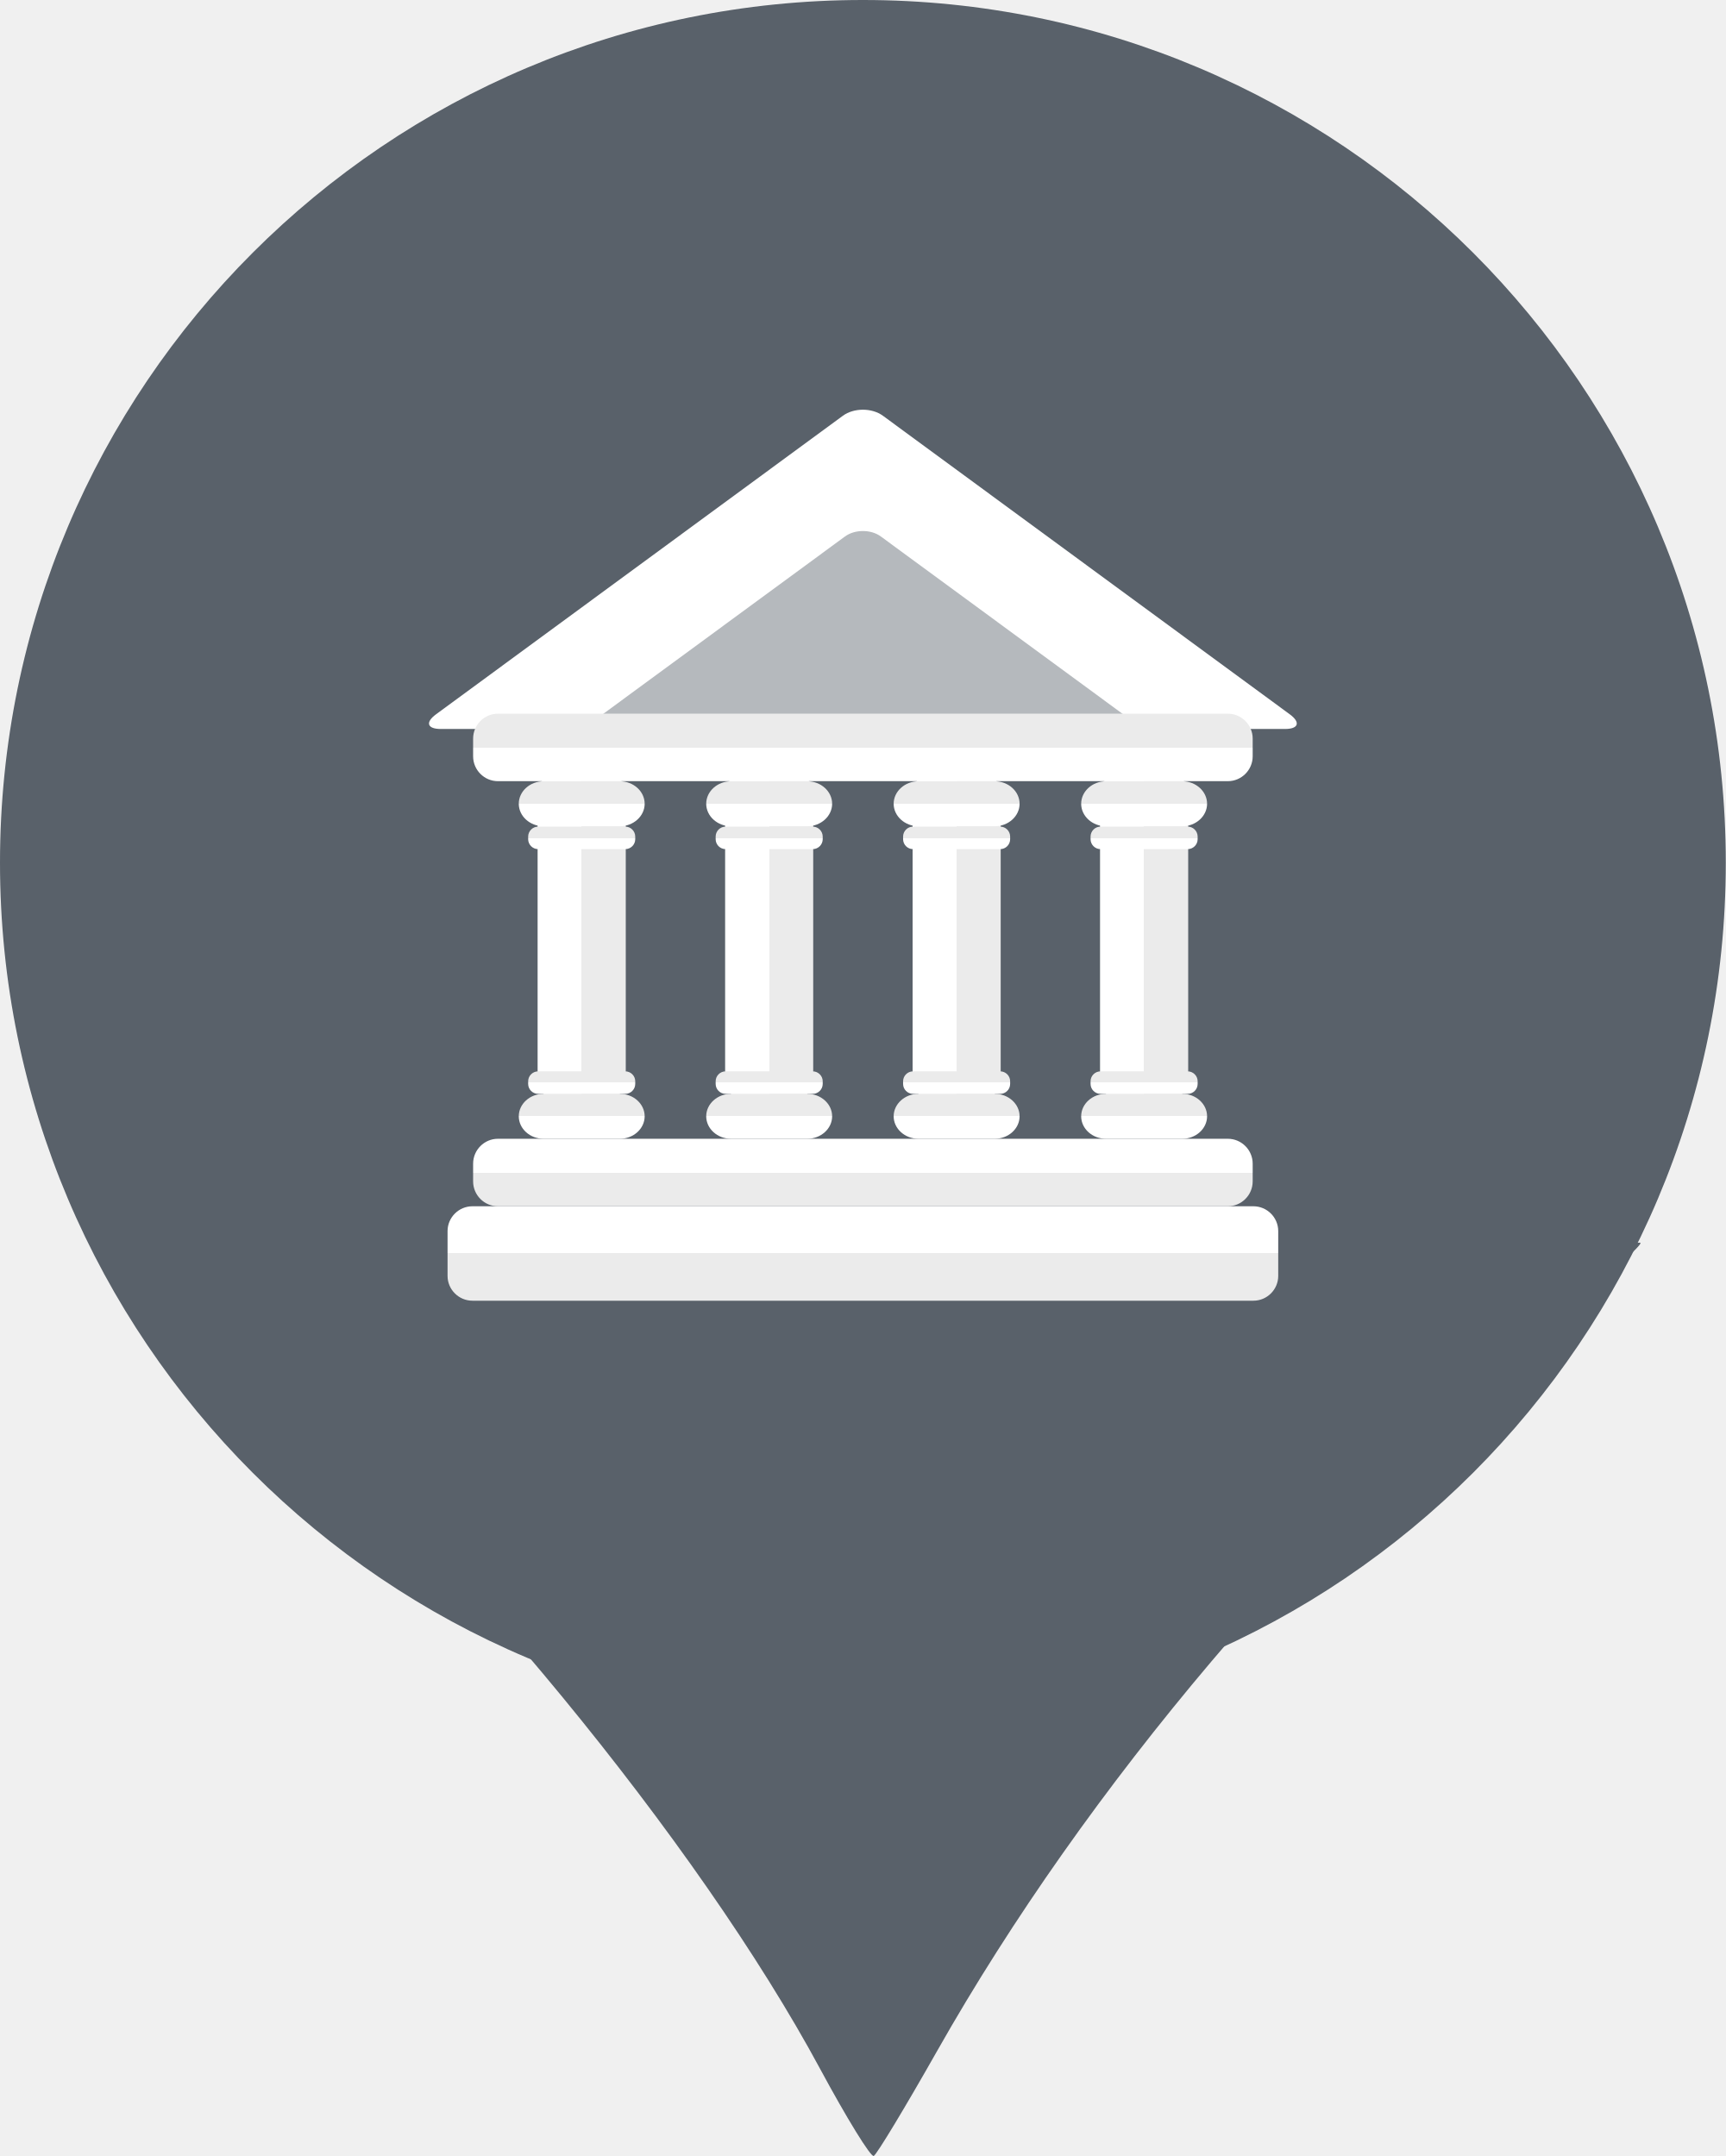
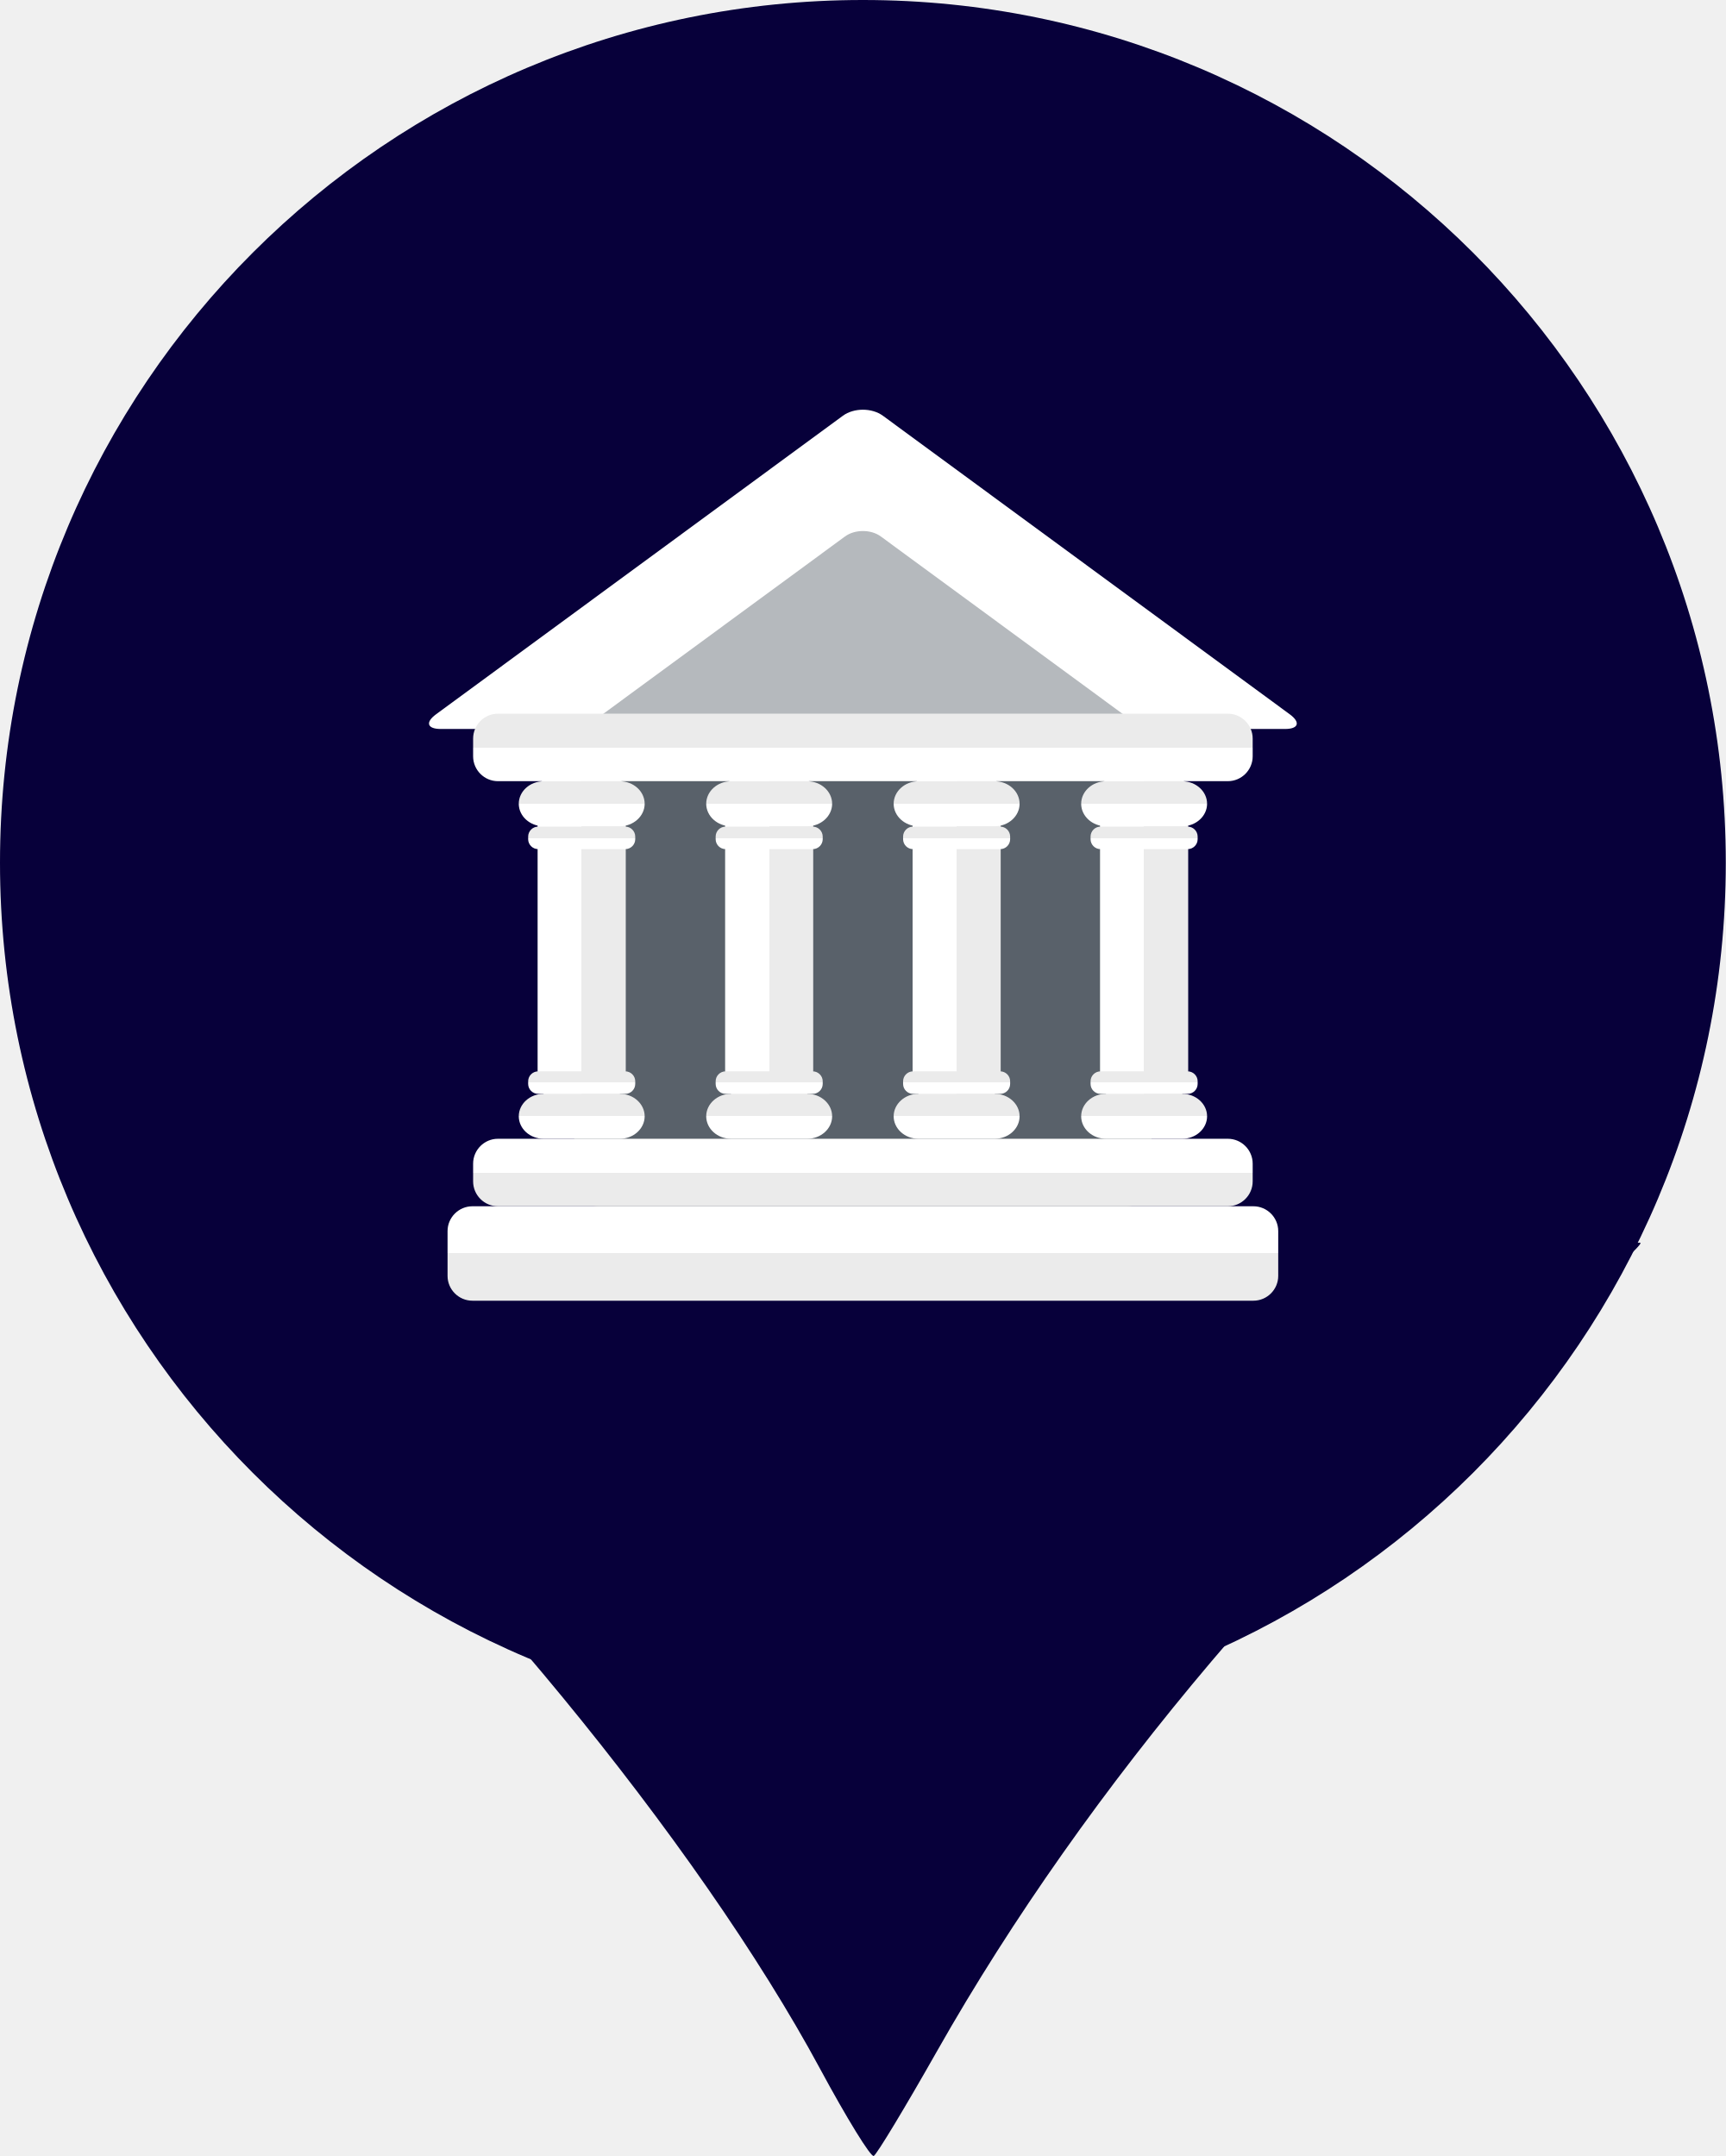
<svg xmlns="http://www.w3.org/2000/svg" width="132.288mm" height="165.298mm" viewBox="0 0 132.288 165.298" version="1.1" id="svg1327">
  <defs id="defs1321" />
  <g id="layer2" style="display:inline" transform="translate(-39.42953,-7.521755)">
    <path id="path6641" style="fill:none;stroke:none;stroke-width:0.265;stroke-linecap:butt;stroke-linejoin:miter;stroke-miterlimit:4;stroke-dasharray:none;stroke-opacity:1" d="M 42.333,96.975 H 169.333 m -0.529,0 c 0,0 -42.333,31.75 -63.5,127 M 43.392,96.975 c 0,0 42.333,31.75 63.5,127" />
-     <path style="opacity:1;fill:#59616a;fill-opacity:1;stroke:none;stroke-width:0.896;stroke-miterlimit:4;stroke-dasharray:none;stroke-opacity:1" d="m 165.1,102.796 c -0.494,-0.013 -3.113,0.577 -6.083,1.376 -8.956,2.408 -28.963,5.176 -41.949,5.803 -19.798,0.957 -45.674,-1.127 -61.942,-4.987 -2.774,-0.658 -5.3,-1.077 -5.613,-0.931 -0.313,0.146 3.266,3.542 7.953,7.545 16.47,14.066 35.503,37.224 44.837,54.553 2.03,3.769 3.877,6.767 4.102,6.662 0.226,-0.105 2.419,-3.741 4.875,-8.078 11.447,-20.22 28.746,-40.65 47.632,-56.253 3.659,-3.023 6.475,-5.578 6.259,-5.679 -0.014,-0.006 -0.037,-0.01 -0.07,-0.01 z" id="path6678" />
+     <path style="opacity:1;fill:#07003A;fill-opacity:1;stroke:none;stroke-width:0.896;stroke-miterlimit:4;stroke-dasharray:none;stroke-opacity:1" d="m 165.1,102.796 c -0.494,-0.013 -3.113,0.577 -6.083,1.376 -8.956,2.408 -28.963,5.176 -41.949,5.803 -19.798,0.957 -45.674,-1.127 -61.942,-4.987 -2.774,-0.658 -5.3,-1.077 -5.613,-0.931 -0.313,0.146 3.266,3.542 7.953,7.545 16.47,14.066 35.503,37.224 44.837,54.553 2.03,3.769 3.877,6.767 4.102,6.662 0.226,-0.105 2.419,-3.741 4.875,-8.078 11.447,-20.22 28.746,-40.65 47.632,-56.253 3.659,-3.023 6.475,-5.578 6.259,-5.679 -0.014,-0.006 -0.037,-0.01 -0.07,-0.01 z" id="path6678" />
    <path style="opacity:1;fill:#59616a;fill-opacity:1;stroke:none;stroke-width:0.357;stroke-miterlimit:4;stroke-dasharray:none;stroke-opacity:1" d="" id="path6686" transform="scale(0.2645833)" />
  </g>
  <g id="layer1" style="display:inline" transform="translate(-39.42953,-7.521755)">
    <g style="display:inline" id="g2505" transform="matrix(0.2645833,0,0,0.2645833,39.42953,7.521755)">
      <g id="bank-building">
        <g id="g2367">
-           <path id="path2145" style="fill:#59616a" d="M 249.998,500.007 C 111.931,500.007 0,388.076 0,250 0,111.931 111.931,0 249.998,0 c 138.067,0 249.989,111.931 249.989,250 0,138.076 -111.922,250.007 -249.989,250.007 z" />
+           <path id="path2145" style="fill:#07003A" d="M 249.998,500.007 C 111.931,500.007 0,388.076 0,250 0,111.931 111.931,0 249.998,0 c 138.067,0 249.989,111.931 249.989,250 0,138.076 -111.922,250.007 -249.989,250.007 z" />
          <g id="_x34_">
            <g id="g2149">
              <path id="path2147" style="fill:#ffffff" d="m 373.659,206.979 c 3.188,2.34 2.564,4.259 -1.389,4.259 H 127.725 c -3.962,0 -4.586,-1.919 -1.389,-4.259 l 117.85,-86.499 c 3.205,-2.344 8.414,-2.344 11.615,0 z" />
            </g>
            <g id="g2153">
              <path id="path2151" style="fill:#b5b9bd" d="m 325.54,207.079 c 2.854,2.103 2.29,3.816 -1.252,3.816 H 175.712 c -3.547,0 -4.111,-1.714 -1.248,-3.816 l 70.346,-51.628 c 2.863,-2.098 7.526,-2.098 10.38,0" />
            </g>
            <g id="g2157">
              <path id="path2155" style="fill:#59616a" d="m 333.617,226.53 c 0,-3.953 -3.24,-7.196 -7.205,-7.196 H 173.588 c -3.957,0 -7.209,3.243 -7.209,7.196 v 115.807 c 0,3.966 3.252,7.207 7.209,7.207 h 152.824 c 3.966,0 7.205,-3.242 7.205,-7.207 z" />
            </g>
            <g id="g2166">
              <linearGradient y2="271.331" y1="271.331" x2="181.293" x1="155.755" id="SVGID_1_" gradientUnits="userSpaceOnUse">
                <stop id="stop2159" style="stop-color:#FFFFFF" offset="0.5" />
                <stop id="stop2161" style="stop-color:#EBEBEB" offset="0.5" />
              </linearGradient>
              <path id="path2164" style="fill:url(#SVGID_1_)" d="m 181.293,312.367 c 0,3.957 -3.24,7.188 -7.205,7.188 h -11.124 c -3.957,0 -7.21,-3.231 -7.21,-7.188 v -82.061 c 0,-3.959 3.252,-7.199 7.21,-7.199 h 11.124 c 3.966,0 7.205,3.239 7.205,7.199 z" />
            </g>
            <g id="g2175">
              <linearGradient y2="271.331" y1="271.331" x2="344.236" x1="318.698" id="SVGID_2_" gradientUnits="userSpaceOnUse">
                <stop id="stop2168" style="stop-color:#FFFFFF" offset="0.5" />
                <stop id="stop2170" style="stop-color:#EBEBEB" offset="0.5" />
              </linearGradient>
              <path id="path2173" style="fill:url(#SVGID_2_)" d="m 344.236,312.367 c 0,3.957 -3.252,7.188 -7.209,7.188 h -11.133 c -3.961,0 -7.196,-3.231 -7.196,-7.188 v -82.061 c 0,-3.959 3.235,-7.199 7.196,-7.199 h 11.133 c 3.957,0 7.209,3.239 7.209,7.199 z" />
            </g>
            <g id="g2184">
              <linearGradient y2="271.331" y1="271.331" x2="289.916" x1="264.395" id="SVGID_3_" gradientUnits="userSpaceOnUse">
                <stop id="stop2177" style="stop-color:#FFFFFF" offset="0.5" />
                <stop id="stop2179" style="stop-color:#EBEBEB" offset="0.5" />
              </linearGradient>
              <path id="path2182" style="fill:url(#SVGID_3_)" d="m 289.916,312.367 c 0,3.957 -3.239,7.188 -7.196,7.188 h -11.137 c -3.962,0 -7.188,-3.231 -7.188,-7.188 v -82.061 c 0,-3.959 3.226,-7.199 7.188,-7.199 h 11.137 c 3.957,0 7.196,3.239 7.196,7.199 z" />
            </g>
            <g id="g2193">
              <linearGradient y2="271.331" y1="271.331" x2="235.6" x1="210.079" id="SVGID_4_" gradientUnits="userSpaceOnUse">
                <stop id="stop2186" style="stop-color:#FFFFFF" offset="0.5" />
                <stop id="stop2188" style="stop-color:#EBEBEB" offset="0.5" />
              </linearGradient>
              <path id="path2191" style="fill:url(#SVGID_4_)" d="m 235.6,312.367 c 0,3.957 -3.235,7.188 -7.188,7.188 h -11.145 c -3.949,0 -7.188,-3.231 -7.188,-7.188 v -82.061 c 0,-3.959 3.239,-7.199 7.188,-7.199 h 11.145 c 3.953,0 7.188,3.239 7.188,7.199 z" />
            </g>
            <g id="g2202">
              <linearGradient y2="349.544" y1="376.907" x2="249.993" x1="249.993" id="SVGID_5_" gradientUnits="userSpaceOnUse">
                <stop id="stop2195" style="stop-color:#EBEBEB" offset="0.5" />
                <stop id="stop2197" style="stop-color:#FFFFFF" offset="0.5" />
              </linearGradient>
              <path id="path2200" style="fill:url(#SVGID_5_)" d="m 370.322,369.715 c 0,3.959 -3.235,7.192 -7.197,7.192 H 136.862 c -3.953,0 -7.197,-3.233 -7.197,-7.192 v -12.978 c 0,-3.959 3.244,-7.192 7.197,-7.192 h 226.263 c 3.962,0 7.197,3.233 7.197,7.192 z" />
            </g>
            <g id="g2211">
              <linearGradient y2="329.984" y1="349.544" x2="249.996" x1="249.996" id="SVGID_6_" gradientUnits="userSpaceOnUse">
                <stop id="stop2204" style="stop-color:#EBEBEB" offset="0.5" />
                <stop id="stop2206" style="stop-color:#FFFFFF" offset="0.5" />
              </linearGradient>
              <path id="path2209" style="fill:url(#SVGID_6_)" d="m 362.92,337.189 c 0,-3.957 -3.24,-7.205 -7.197,-7.205 H 144.259 c -3.957,0 -7.188,3.248 -7.188,7.205 v 5.147 c 0,3.966 3.231,7.207 7.188,7.207 h 211.464 c 3.957,0 7.197,-3.242 7.197,-7.207 z" />
            </g>
            <g id="g2220">
              <linearGradient y2="226.387" y1="239.428" x2="168.533" x1="168.533" id="SVGID_7_" gradientUnits="userSpaceOnUse">
                <stop id="stop2213" style="stop-color:#FFFFFF" offset="0.5" />
                <stop id="stop2215" style="stop-color:#EBEBEB" offset="0.5" />
              </linearGradient>
              <path id="path2218" style="fill:url(#SVGID_7_)" d="m 186.768,232.908 c 0,3.579 -3.24,6.519 -7.197,6.519 h -22.077 c -3.97,0 -7.196,-2.94 -7.196,-6.519 0,-3.587 3.226,-6.521 7.196,-6.521 h 22.077 c 3.957,0 7.197,2.934 7.197,6.521 z" />
            </g>
            <g id="g2229">
              <linearGradient y2="226.387" y1="239.428" x2="331.471" x1="331.471" id="SVGID_8_" gradientUnits="userSpaceOnUse">
                <stop id="stop2222" style="stop-color:#FFFFFF" offset="0.5" />
                <stop id="stop2224" style="stop-color:#EBEBEB" offset="0.5" />
              </linearGradient>
              <path id="path2227" style="fill:url(#SVGID_8_)" d="m 349.71,232.908 c 0,3.579 -3.244,6.519 -7.192,6.519 h -22.094 c -3.961,0 -7.192,-2.94 -7.192,-6.519 0,-3.587 3.231,-6.521 7.192,-6.521 h 22.094 c 3.949,0 7.192,2.934 7.192,6.521 z" />
            </g>
            <g id="g2238">
              <linearGradient y2="226.387" y1="239.428" x2="277.149" x1="277.149" id="SVGID_9_" gradientUnits="userSpaceOnUse">
                <stop id="stop2231" style="stop-color:#FFFFFF" offset="0.5" />
                <stop id="stop2233" style="stop-color:#EBEBEB" offset="0.5" />
              </linearGradient>
              <path id="path2236" style="fill:url(#SVGID_9_)" d="m 295.39,232.908 c 0,3.579 -3.244,6.519 -7.201,6.519 h -22.081 c -3.957,0 -7.201,-2.94 -7.201,-6.519 0,-3.587 3.244,-6.521 7.201,-6.521 h 22.081 c 3.958,0 7.201,2.934 7.201,6.521 z" />
            </g>
            <g id="g2247">
              <linearGradient y2="226.387" y1="239.428" x2="222.842" x1="222.842" id="SVGID_10_" gradientUnits="userSpaceOnUse">
                <stop id="stop2240" style="stop-color:#FFFFFF" offset="0.5" />
                <stop id="stop2242" style="stop-color:#EBEBEB" offset="0.5" />
              </linearGradient>
              <path id="path2245" style="fill:url(#SVGID_10_)" d="m 241.083,232.908 c 0,3.579 -3.248,6.519 -7.201,6.519 h -22.085 c -3.957,0 -7.196,-2.94 -7.196,-6.519 0,-3.587 3.239,-6.521 7.196,-6.521 h 22.085 c 3.953,0 7.201,2.934 7.201,6.521 z" />
            </g>
            <g id="g2256">
              <linearGradient y2="239.532" y1="246.052" x2="168.526" x1="168.526" id="SVGID_11_" gradientUnits="userSpaceOnUse">
                <stop id="stop2249" style="stop-color:#FFFFFF" offset="0.5" />
                <stop id="stop2251" style="stop-color:#EBEBEB" offset="0.5" />
              </linearGradient>
              <path id="path2254" style="fill:url(#SVGID_11_)" d="m 184.037,243.173 c 0,1.584 -1.299,2.879 -2.876,2.879 h -25.256 c -1.585,0 -2.889,-1.295 -2.889,-2.879 v -0.746 c 0,-1.596 1.303,-2.895 2.889,-2.895 h 25.256 c 1.577,0 2.876,1.299 2.876,2.895 z" />
            </g>
            <g id="g2265">
              <linearGradient y2="239.532" y1="246.052" x2="331.465" x1="331.465" id="SVGID_12_" gradientUnits="userSpaceOnUse">
                <stop id="stop2258" style="stop-color:#FFFFFF" offset="0.5" />
                <stop id="stop2260" style="stop-color:#EBEBEB" offset="0.5" />
              </linearGradient>
              <path id="path2263" style="fill:url(#SVGID_12_)" d="m 346.975,243.173 c 0,1.584 -1.295,2.879 -2.885,2.879 h -25.256 c -1.585,0 -2.88,-1.295 -2.88,-2.879 v -0.746 c 0,-1.596 1.295,-2.895 2.88,-2.895 h 25.256 c 1.59,0 2.885,1.299 2.885,2.895 z" />
            </g>
            <g id="g2274">
              <linearGradient y2="239.532" y1="246.052" x2="277.149" x1="277.149" id="SVGID_13_" gradientUnits="userSpaceOnUse">
                <stop id="stop2267" style="stop-color:#FFFFFF" offset="0.5" />
                <stop id="stop2269" style="stop-color:#EBEBEB" offset="0.5" />
              </linearGradient>
              <path id="path2272" style="fill:url(#SVGID_13_)" d="m 292.655,243.173 c 0,1.584 -1.295,2.879 -2.876,2.879 h -25.252 c -1.598,0 -2.885,-1.295 -2.885,-2.879 v -0.746 c 0,-1.596 1.287,-2.895 2.885,-2.895 h 25.252 c 1.581,0 2.876,1.299 2.876,2.895 z" />
            </g>
            <g id="g2283">
              <linearGradient y2="239.532" y1="246.052" x2="222.844" x1="222.844" id="SVGID_14_" gradientUnits="userSpaceOnUse">
                <stop id="stop2276" style="stop-color:#FFFFFF" offset="0.5" />
                <stop id="stop2278" style="stop-color:#EBEBEB" offset="0.5" />
              </linearGradient>
              <path id="path2281" style="fill:url(#SVGID_14_)" d="m 238.352,243.173 c 0,1.584 -1.312,2.879 -2.884,2.879 h -25.252 c -1.59,0 -2.88,-1.295 -2.88,-2.879 v -0.746 c 0,-1.596 1.29,-2.895 2.88,-2.895 h 25.252 c 1.572,0 2.884,1.299 2.884,2.895 z" />
            </g>
            <g id="g2292">
              <linearGradient y2="310.448" y1="316.967" x2="168.526" x1="168.526" id="SVGID_15_" gradientUnits="userSpaceOnUse">
                <stop id="stop2285" style="stop-color:#FFFFFF" offset="0.5" />
                <stop id="stop2287" style="stop-color:#EBEBEB" offset="0.5" />
              </linearGradient>
              <path id="path2290" style="fill:url(#SVGID_15_)" d="m 184.037,314.091 c 0,1.588 -1.299,2.876 -2.876,2.876 h -25.256 c -1.585,0 -2.889,-1.288 -2.889,-2.876 v -0.767 c 0,-1.575 1.303,-2.876 2.889,-2.876 h 25.256 c 1.577,0 2.876,1.301 2.876,2.876 z" />
            </g>
            <g id="g2301">
              <linearGradient y2="310.448" y1="316.967" x2="331.465" x1="331.465" id="SVGID_16_" gradientUnits="userSpaceOnUse">
                <stop id="stop2294" style="stop-color:#FFFFFF" offset="0.5" />
                <stop id="stop2296" style="stop-color:#EBEBEB" offset="0.5" />
              </linearGradient>
              <path id="path2299" style="fill:url(#SVGID_16_)" d="m 346.975,314.091 c 0,1.588 -1.295,2.876 -2.885,2.876 h -25.256 c -1.585,0 -2.88,-1.288 -2.88,-2.876 v -0.767 c 0,-1.575 1.295,-2.876 2.88,-2.876 h 25.256 c 1.59,0 2.885,1.301 2.885,2.876 z" />
            </g>
            <g id="g2310">
              <linearGradient y2="310.448" y1="316.967" x2="277.149" x1="277.149" id="SVGID_17_" gradientUnits="userSpaceOnUse">
                <stop id="stop2303" style="stop-color:#FFFFFF" offset="0.5" />
                <stop id="stop2305" style="stop-color:#EBEBEB" offset="0.5" />
              </linearGradient>
              <path id="path2308" style="fill:url(#SVGID_17_)" d="m 292.655,314.091 c 0,1.588 -1.295,2.876 -2.876,2.876 h -25.252 c -1.598,0 -2.885,-1.288 -2.885,-2.876 v -0.767 c 0,-1.575 1.287,-2.876 2.885,-2.876 h 25.252 c 1.581,0 2.876,1.301 2.876,2.876 z" />
            </g>
            <g id="g2319">
              <linearGradient y2="310.448" y1="316.967" x2="222.844" x1="222.844" id="SVGID_18_" gradientUnits="userSpaceOnUse">
                <stop id="stop2312" style="stop-color:#FFFFFF" offset="0.5" />
                <stop id="stop2314" style="stop-color:#EBEBEB" offset="0.5" />
              </linearGradient>
              <path id="path2317" style="fill:url(#SVGID_18_)" d="m 238.352,314.091 c 0,1.588 -1.312,2.876 -2.884,2.876 h -25.252 c -1.59,0 -2.88,-1.288 -2.88,-2.876 v -0.767 c 0,-1.575 1.29,-2.876 2.88,-2.876 h 25.252 c 1.572,0 2.884,1.301 2.884,2.876 z" />
            </g>
            <g id="g2328">
              <linearGradient y2="316.957" y1="329.984" x2="168.533" x1="168.533" id="SVGID_19_" gradientUnits="userSpaceOnUse">
                <stop id="stop2321" style="stop-color:#FFFFFF" offset="0.5" />
                <stop id="stop2323" style="stop-color:#EBEBEB" offset="0.5" />
              </linearGradient>
              <path id="path2326" style="fill:url(#SVGID_19_)" d="m 186.768,323.467 c 0,3.59 -3.24,6.517 -7.197,6.517 h -22.077 c -3.97,0 -7.196,-2.927 -7.196,-6.517 0,-3.586 3.226,-6.511 7.196,-6.511 h 22.077 c 3.957,10e-4 7.197,2.926 7.197,6.511 z" />
            </g>
            <g id="g2337">
              <linearGradient y2="316.957" y1="329.984" x2="331.471" x1="331.471" id="SVGID_20_" gradientUnits="userSpaceOnUse">
                <stop id="stop2330" style="stop-color:#FFFFFF" offset="0.5" />
                <stop id="stop2332" style="stop-color:#EBEBEB" offset="0.5" />
              </linearGradient>
              <path id="path2335" style="fill:url(#SVGID_20_)" d="m 349.71,323.467 c 0,3.59 -3.244,6.517 -7.192,6.517 h -22.094 c -3.961,0 -7.192,-2.927 -7.192,-6.517 0,-3.586 3.231,-6.511 7.192,-6.511 h 22.094 c 3.949,10e-4 7.192,2.926 7.192,6.511 z" />
            </g>
            <g id="g2346">
              <linearGradient y2="316.957" y1="329.984" x2="277.149" x1="277.149" id="SVGID_21_" gradientUnits="userSpaceOnUse">
                <stop id="stop2339" style="stop-color:#FFFFFF" offset="0.5" />
                <stop id="stop2341" style="stop-color:#EBEBEB" offset="0.5" />
              </linearGradient>
              <path id="path2344" style="fill:url(#SVGID_21_)" d="m 295.39,323.467 c 0,3.59 -3.244,6.517 -7.201,6.517 h -22.081 c -3.957,0 -7.201,-2.927 -7.201,-6.517 0,-3.586 3.244,-6.511 7.201,-6.511 h 22.081 c 3.958,10e-4 7.201,2.926 7.201,6.511 z" />
            </g>
            <g id="g2355">
              <linearGradient y2="316.957" y1="329.984" x2="222.842" x1="222.842" id="SVGID_22_" gradientUnits="userSpaceOnUse">
                <stop id="stop2348" style="stop-color:#FFFFFF" offset="0.5" />
                <stop id="stop2350" style="stop-color:#EBEBEB" offset="0.5" />
              </linearGradient>
              <path id="path2353" style="fill:url(#SVGID_22_)" d="m 241.083,323.467 c 0,3.59 -3.248,6.517 -7.201,6.517 h -22.085 c -3.957,0 -7.196,-2.927 -7.196,-6.517 0,-3.586 3.239,-6.511 7.196,-6.511 h 22.085 c 3.953,10e-4 7.201,2.926 7.201,6.511 z" />
            </g>
            <g id="g2364">
              <linearGradient y2="206.806" y1="226.363" x2="249.996" x1="249.996" id="SVGID_23_" gradientUnits="userSpaceOnUse">
                <stop id="stop2357" style="stop-color:#FFFFFF" offset="0.5" />
                <stop id="stop2359" style="stop-color:#EBEBEB" offset="0.5" />
              </linearGradient>
              <path id="path2362" style="fill:url(#SVGID_23_)" d="m 362.92,214.013 c 0,-3.957 -3.24,-7.207 -7.197,-7.207 H 144.259 c -3.957,0 -7.188,3.25 -7.188,7.207 v 5.149 c 0,3.957 3.231,7.201 7.188,7.201 h 211.464 c 3.957,0 7.197,-3.243 7.197,-7.201 z" />
            </g>
          </g>
        </g>
      </g>
      <g id="Layer_1" />
    </g>
  </g>
</svg>
